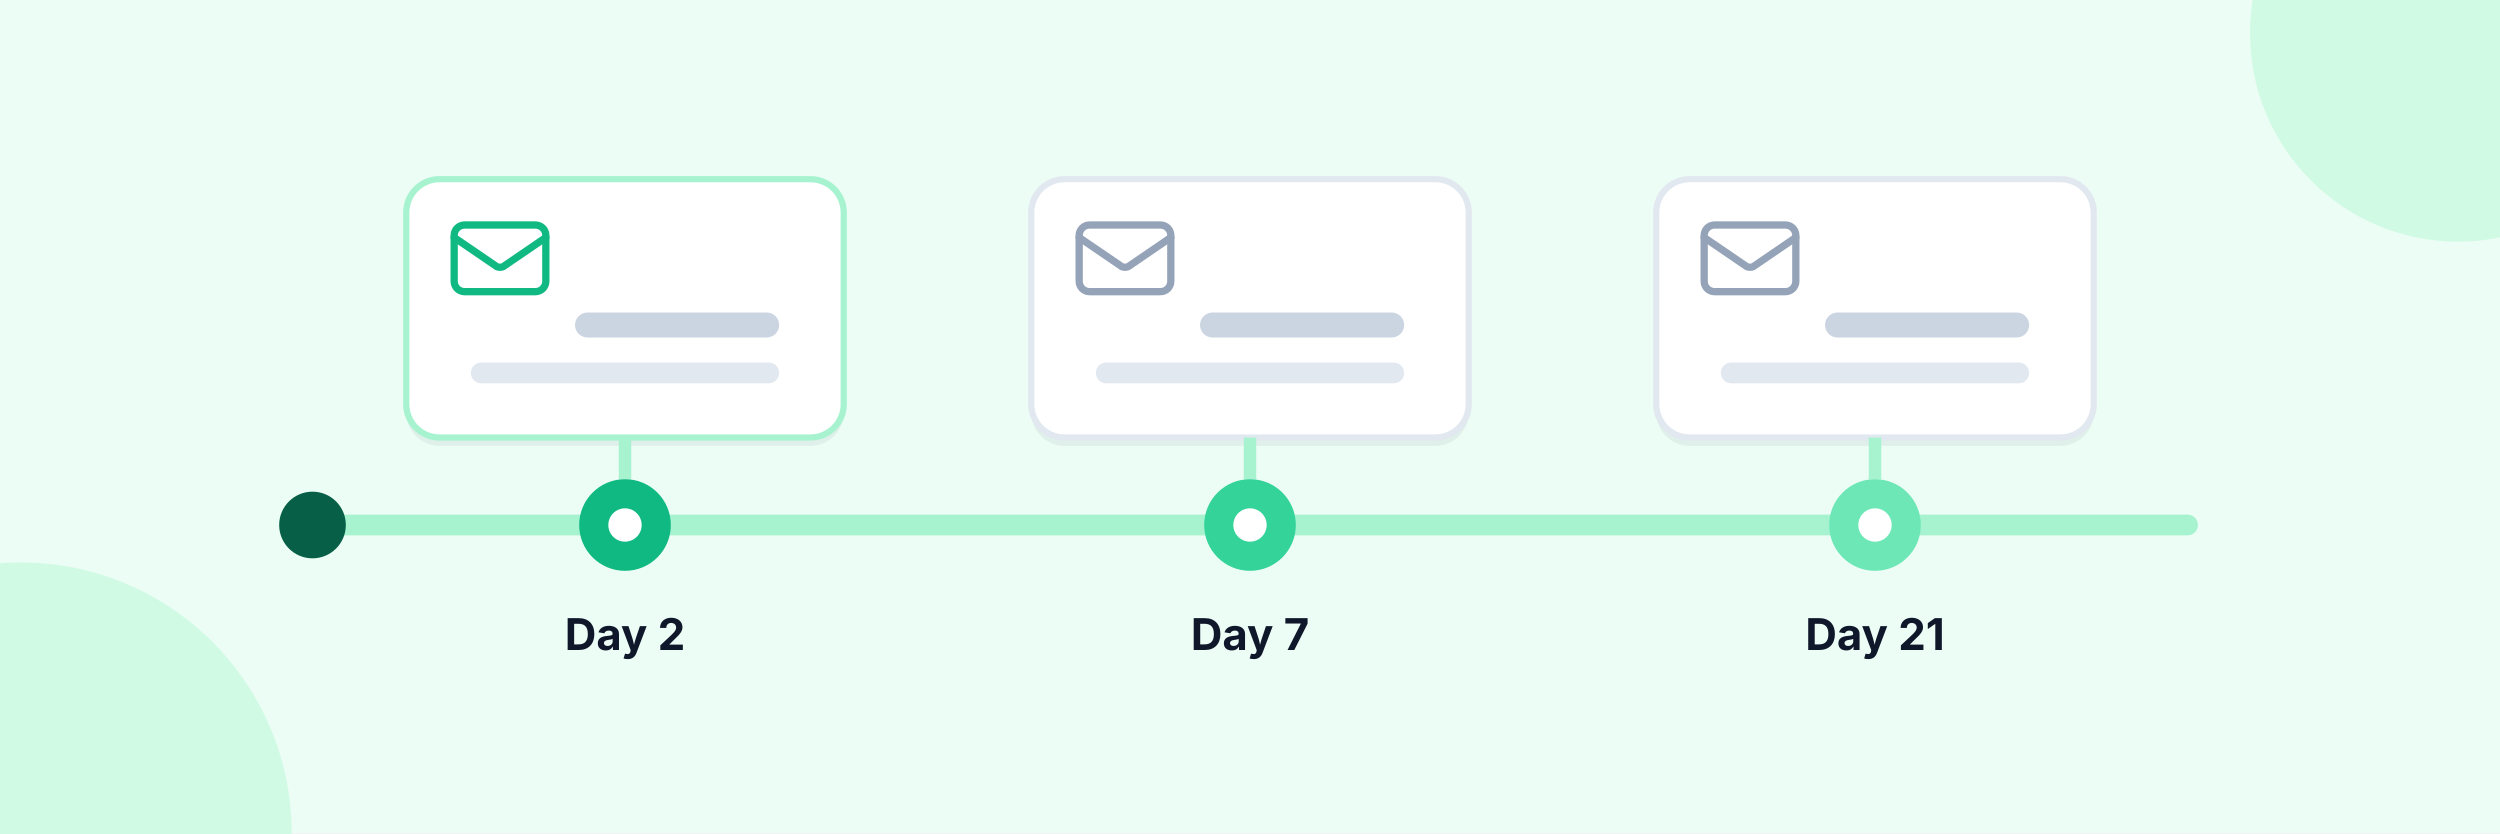
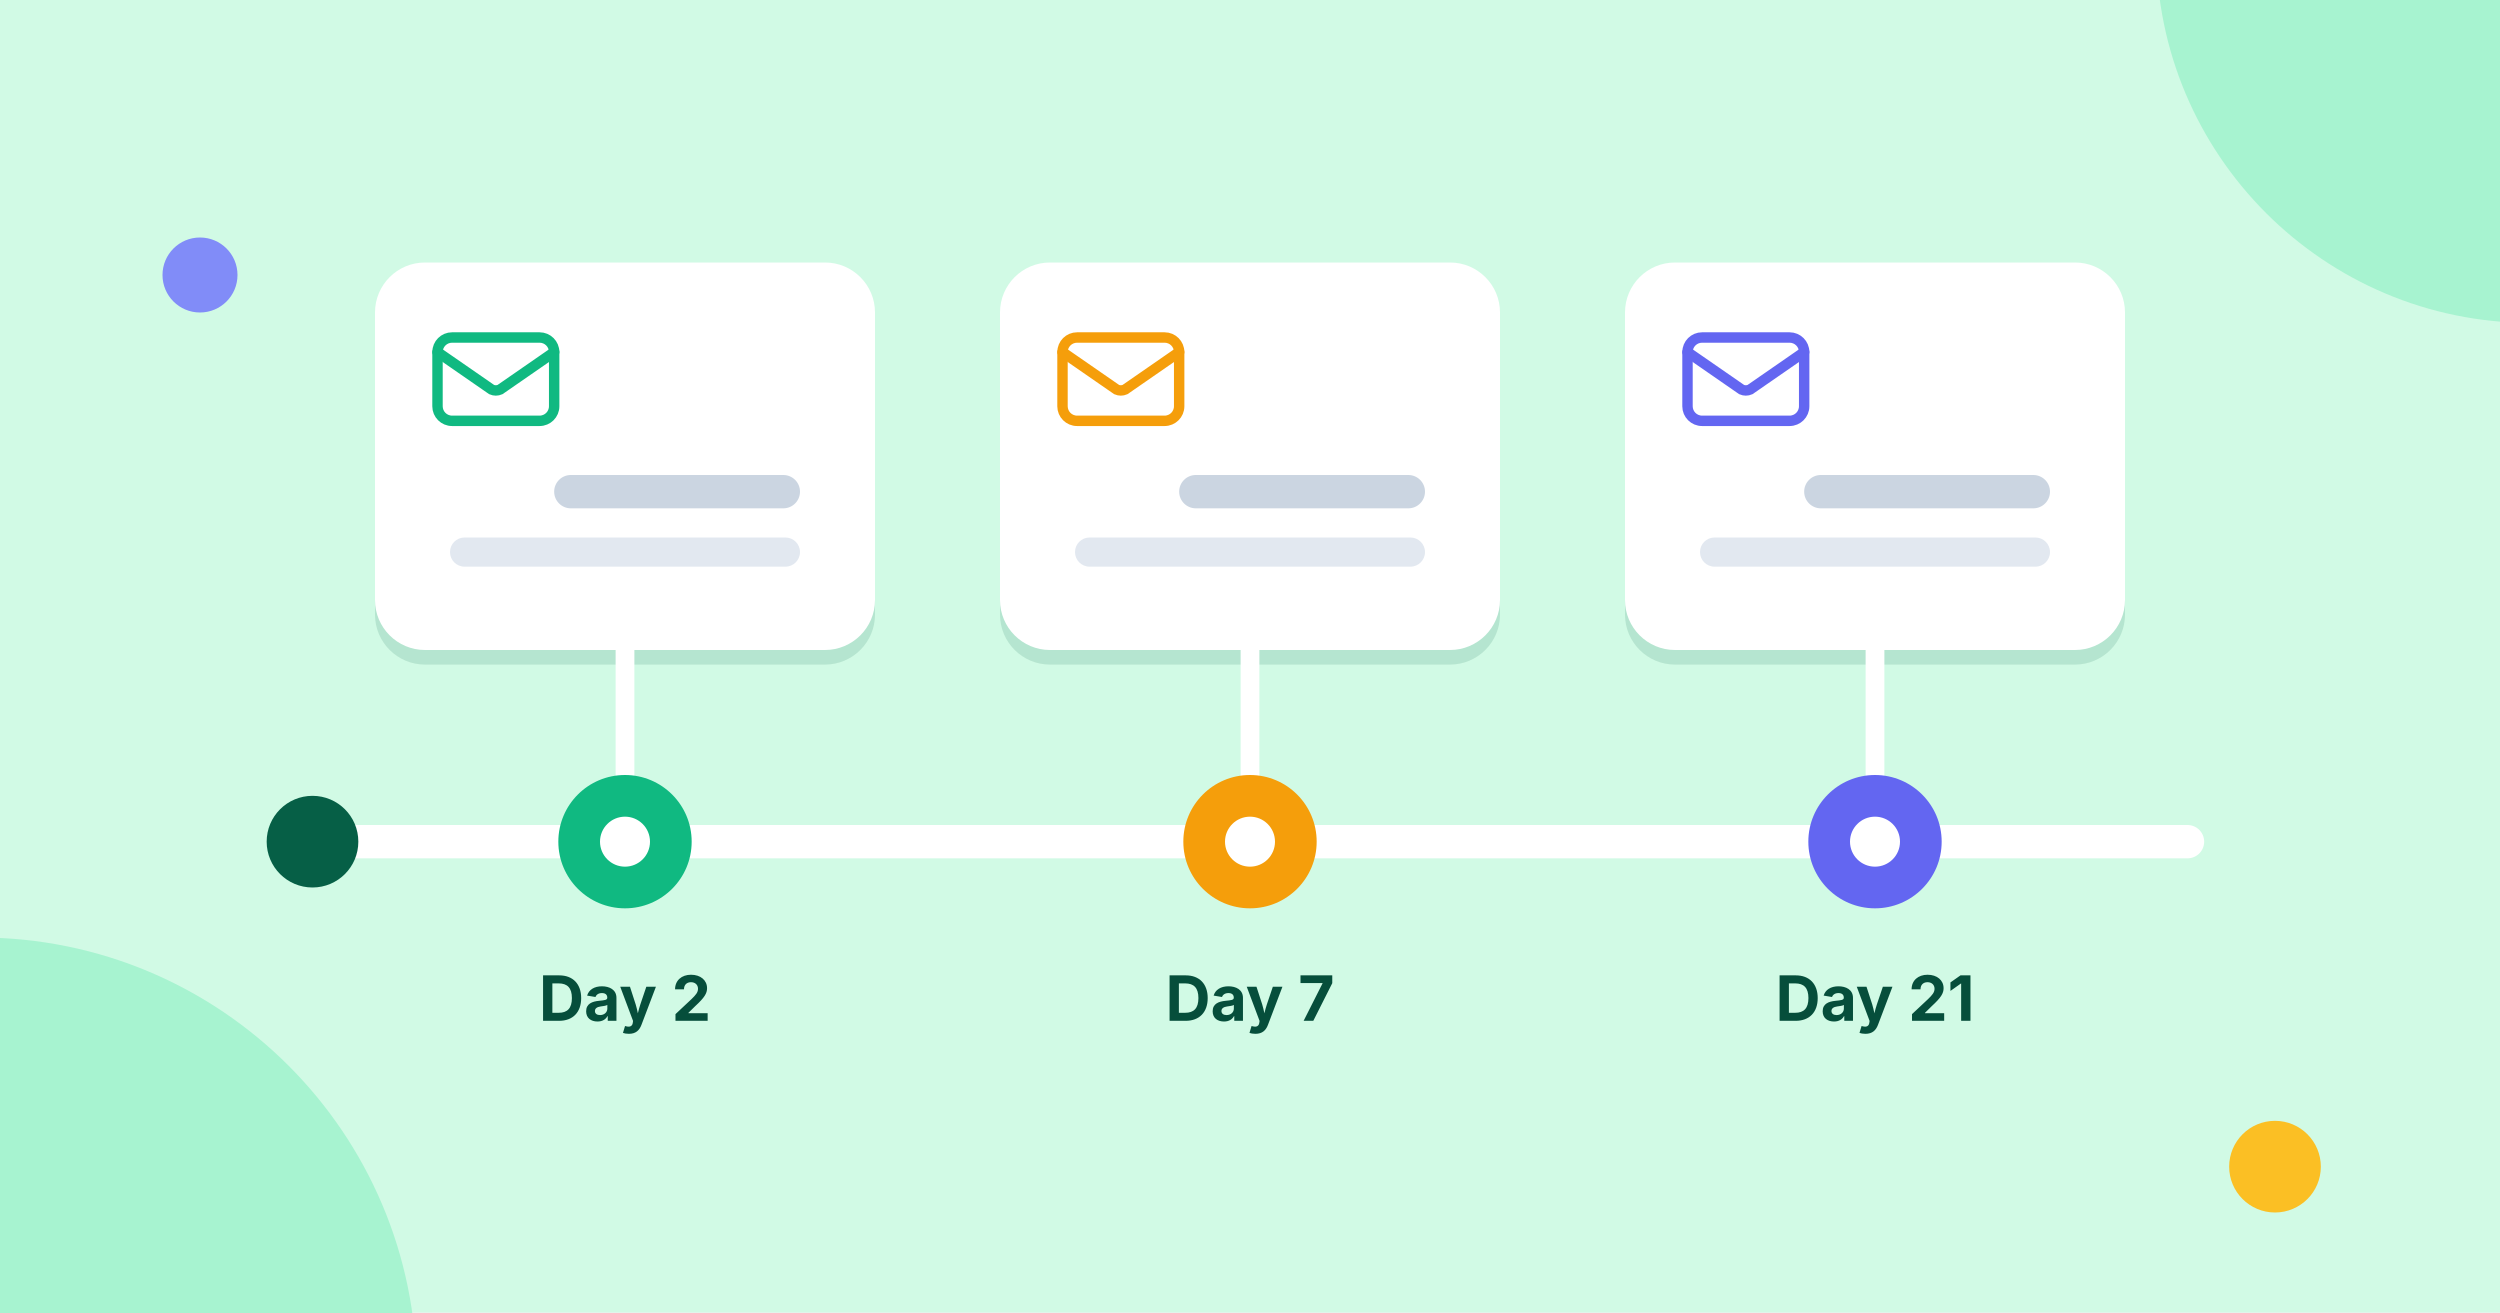
- <svg xmlns="http://www.w3.org/2000/svg" viewBox="0 0 1200 400" width="1200" height="400" role="img" aria-label="A follow-up timeline with three messages sent on day 2, day 7 and day 21 after a trade show">
+ <svg xmlns="http://www.w3.org/2000/svg" viewBox="0 0 1200 630" width="1200" height="630" role="img" aria-label="A follow-up timeline with three messages sent on day 2, day 7 and day 21 after a trade show">
  <defs>
    <g id="envelope">
-       <rect x="-22" y="-16" width="44" height="32" rx="5" fill="none" stroke-width="3.5" />
-       <path d="M-22 -10 L-1.5 4 a4 4 0 0 0 3 0 L22 -10" fill="none" stroke-width="3.5" stroke-linecap="round" />
+       <rect x="-28" y="-20" width="56" height="40" rx="7" fill="none" stroke-width="5" />
+       <path d="M-28 -13 L-2 5 a5 5 0 0 0 4 0 L28 -13" fill="none" stroke-width="5" stroke-linecap="round" />
    </g>
  </defs>
-   <rect width="1200" height="400" fill="#ecfdf5" />
-   <circle cx="10" cy="400" r="130" fill="#d1fae5" />
-   <circle cx="1180" cy="16" r="100" fill="#d1fae5" />
-   <line x1="150" y1="252" x2="1050" y2="252" stroke="#a7f3d0" stroke-width="10" stroke-linecap="round" />
-   <circle cx="150" cy="252" r="16" fill="#065f46" />
-   <g font-family="Inter, 'Segoe UI', Arial, sans-serif" font-weight="700" font-size="21" text-anchor="middle">
-     <rect x="195" y="86" width="210" height="124" rx="16" fill="#0f172a" opacity="0.06" transform="translate(0,4)" />
-     <rect x="195" y="86" width="210" height="124" rx="16" fill="#ffffff" stroke="#a7f3d0" stroke-width="3" />
-     <g transform="translate(240,124)" stroke="#10b981">
+   <rect width="1200" height="630" fill="#d1fae5" />
+   <circle cx="-10" cy="660" r="210" fill="#a7f3d0" />
+   <circle cx="1215" cy="-25" r="180" fill="#a7f3d0" />
+   <circle cx="1092" cy="560" r="22" fill="#fbbf24" />
+   <circle cx="96" cy="132" r="18" fill="#818cf8" />
+   <line x1="150" y1="404" x2="1050" y2="404" stroke="#ffffff" stroke-width="16" stroke-linecap="round" />
+   <circle cx="150" cy="404" r="22" fill="#065f46" />
+   <g font-family="Inter, 'Segoe UI', Arial, sans-serif" font-weight="700" font-size="30" text-anchor="middle">
+     <rect x="180" y="126" width="240" height="186" rx="24" fill="#065f46" opacity="0.14" transform="translate(0,7)" />
+     <rect x="180" y="126" width="240" height="186" rx="24" fill="#ffffff" />
+     <g transform="translate(238,182)" stroke="#10b981">
      <use href="#envelope" />
    </g>
-     <rect x="276" y="150" width="98" height="12" rx="6" fill="#cbd5e1" />
-     <rect x="226" y="174" width="148" height="10" rx="5" fill="#e2e8f0" />
-     <line x1="300" y1="210" x2="300" y2="230" stroke="#a7f3d0" stroke-width="6" />
-     <circle cx="300" cy="252" r="22" fill="#10b981" />
-     <circle cx="300" cy="252" r="8" fill="#ffffff" />
-     <text x="300" y="312" fill="#0f172a">Day 2</text>
-     <rect x="495" y="86" width="210" height="124" rx="16" fill="#0f172a" opacity="0.06" transform="translate(0,4)" />
-     <rect x="495" y="86" width="210" height="124" rx="16" fill="#ffffff" stroke="#e2e8f0" stroke-width="3" />
-     <g transform="translate(540,124)" stroke="#94a3b8">
+     <rect x="266" y="228" width="118" height="16" rx="8" fill="#cbd5e1" />
+     <rect x="216" y="258" width="168" height="14" rx="7" fill="#e2e8f0" />
+     <line x1="300" y1="312" x2="300" y2="374" stroke="#ffffff" stroke-width="9" />
+     <circle cx="300" cy="404" r="32" fill="#10b981" />
+     <circle cx="300" cy="404" r="12" fill="#ffffff" />
+     <text x="300" y="490" fill="#064e3b">Day 2</text>
+     <rect x="480" y="126" width="240" height="186" rx="24" fill="#065f46" opacity="0.14" transform="translate(0,7)" />
+     <rect x="480" y="126" width="240" height="186" rx="24" fill="#ffffff" />
+     <g transform="translate(538,182)" stroke="#f59e0b">
      <use href="#envelope" />
    </g>
-     <rect x="576" y="150" width="98" height="12" rx="6" fill="#cbd5e1" />
-     <rect x="526" y="174" width="148" height="10" rx="5" fill="#e2e8f0" />
-     <line x1="600" y1="210" x2="600" y2="230" stroke="#a7f3d0" stroke-width="6" />
-     <circle cx="600" cy="252" r="22" fill="#34d399" />
-     <circle cx="600" cy="252" r="8" fill="#ffffff" />
-     <text x="600" y="312" fill="#0f172a">Day 7</text>
-     <rect x="795" y="86" width="210" height="124" rx="16" fill="#0f172a" opacity="0.06" transform="translate(0,4)" />
-     <rect x="795" y="86" width="210" height="124" rx="16" fill="#ffffff" stroke="#e2e8f0" stroke-width="3" />
-     <g transform="translate(840,124)" stroke="#94a3b8">
+     <rect x="566" y="228" width="118" height="16" rx="8" fill="#cbd5e1" />
+     <rect x="516" y="258" width="168" height="14" rx="7" fill="#e2e8f0" />
+     <line x1="600" y1="312" x2="600" y2="374" stroke="#ffffff" stroke-width="9" />
+     <circle cx="600" cy="404" r="32" fill="#f59e0b" />
+     <circle cx="600" cy="404" r="12" fill="#ffffff" />
+     <text x="600" y="490" fill="#064e3b">Day 7</text>
+     <rect x="780" y="126" width="240" height="186" rx="24" fill="#065f46" opacity="0.14" transform="translate(0,7)" />
+     <rect x="780" y="126" width="240" height="186" rx="24" fill="#ffffff" />
+     <g transform="translate(838,182)" stroke="#6366f1">
      <use href="#envelope" />
    </g>
-     <rect x="876" y="150" width="98" height="12" rx="6" fill="#cbd5e1" />
-     <rect x="826" y="174" width="148" height="10" rx="5" fill="#e2e8f0" />
-     <line x1="900" y1="210" x2="900" y2="230" stroke="#a7f3d0" stroke-width="6" />
-     <circle cx="900" cy="252" r="22" fill="#6ee7b7" />
-     <circle cx="900" cy="252" r="8" fill="#ffffff" />
-     <text x="900" y="312" fill="#0f172a">Day 21</text>
+     <rect x="866" y="228" width="118" height="16" rx="8" fill="#cbd5e1" />
+     <rect x="816" y="258" width="168" height="14" rx="7" fill="#e2e8f0" />
+     <line x1="900" y1="312" x2="900" y2="374" stroke="#ffffff" stroke-width="9" />
+     <circle cx="900" cy="404" r="32" fill="#6366f1" />
+     <circle cx="900" cy="404" r="12" fill="#ffffff" />
+     <text x="900" y="490" fill="#064e3b">Day 21</text>
  </g>
</svg>
